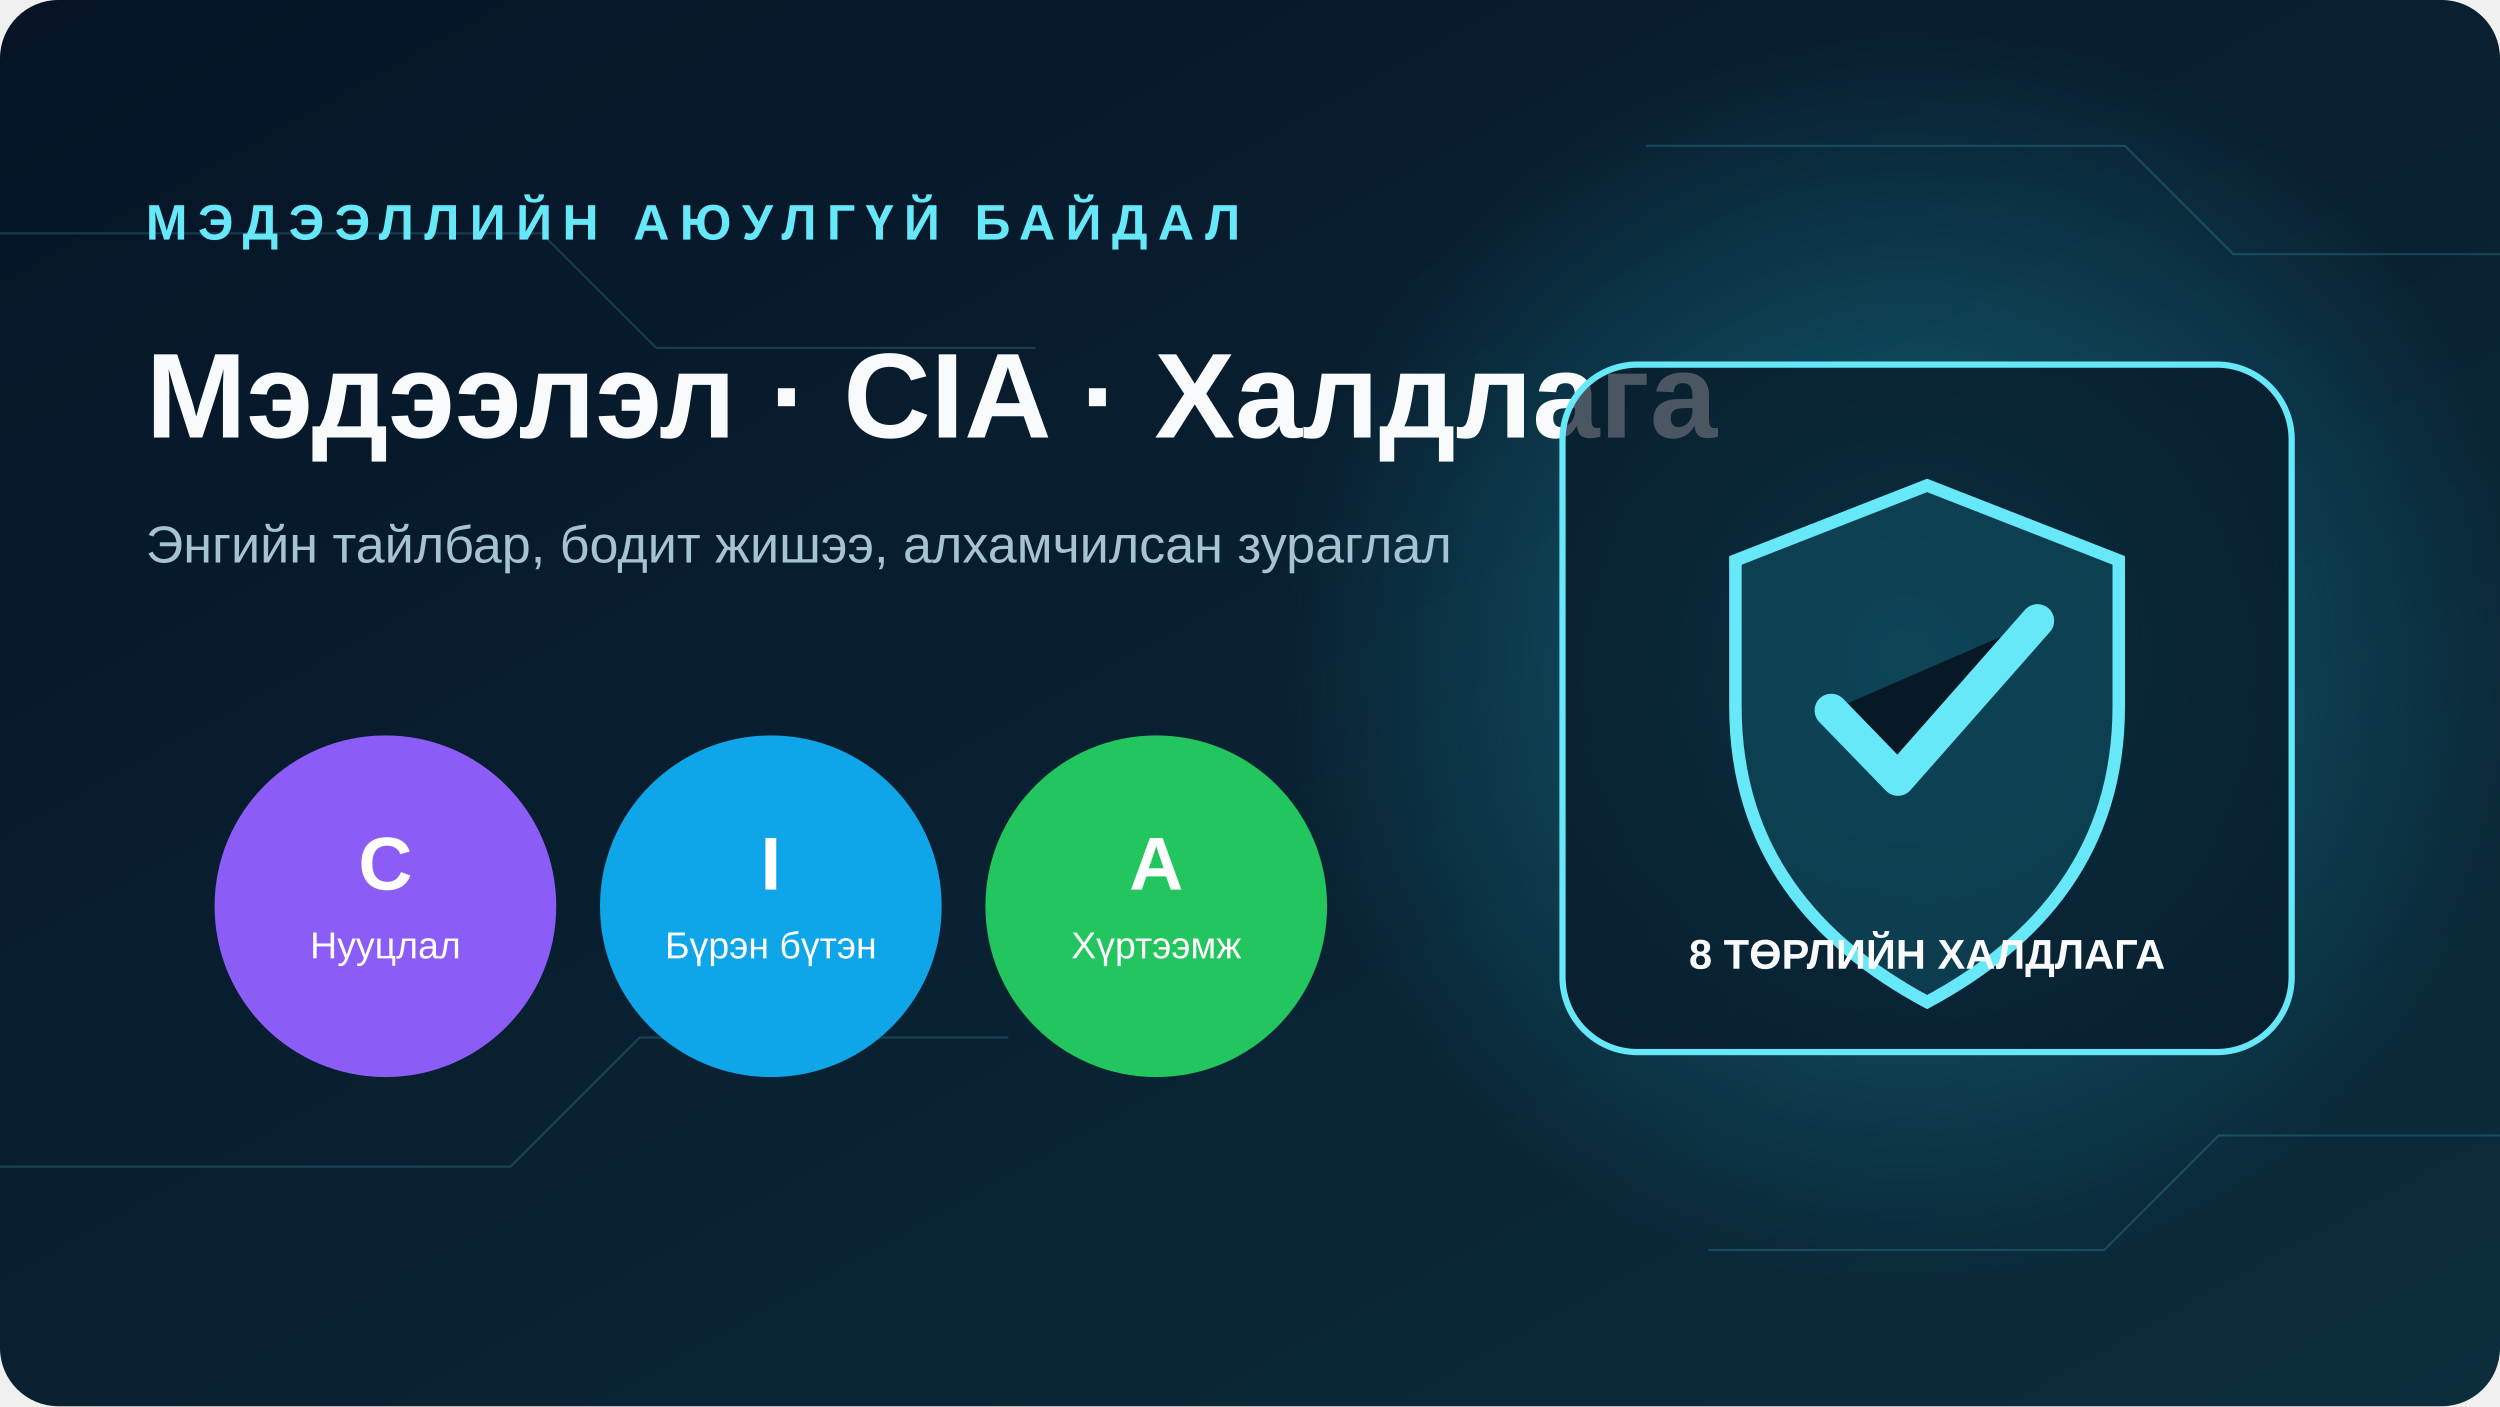
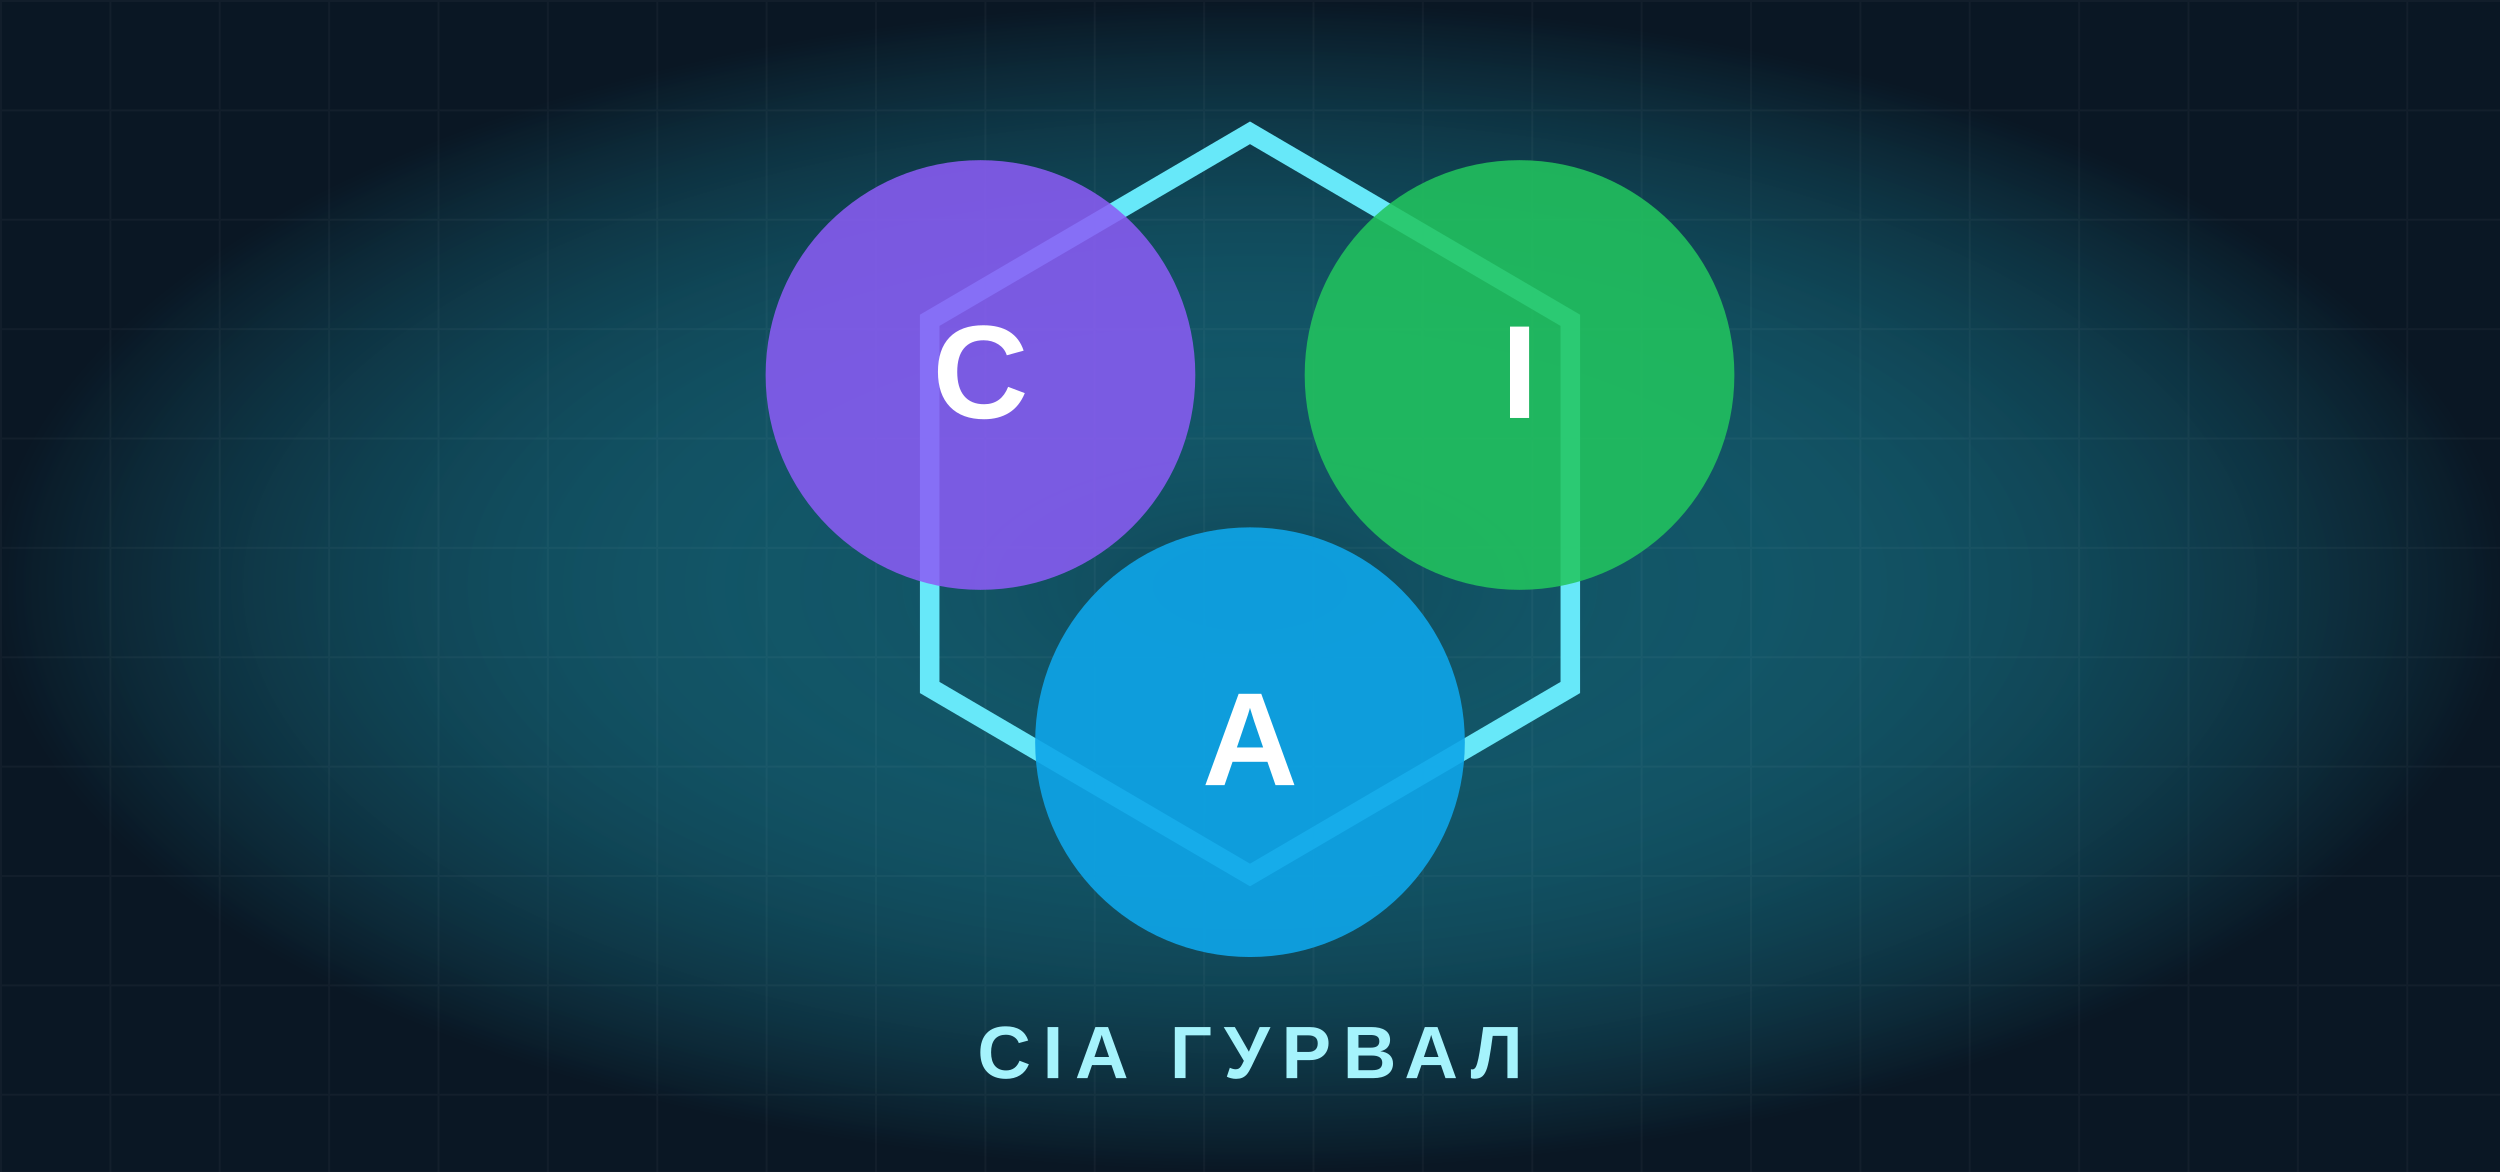
- <svg xmlns="http://www.w3.org/2000/svg" viewBox="0 0 1200 675" role="img" aria-labelledby="title desc">
+ <svg xmlns="http://www.w3.org/2000/svg" viewBox="0 0 640 300" role="img" aria-label="CIA гурвал">
  <defs>
-     <linearGradient id="bg" x1="0" y1="0" x2="1" y2="1">
-       <stop stop-color="#061426" />
-       <stop offset="1" stop-color="#0b2d3c" />
-     </linearGradient>
-     <radialGradient id="glow">
-       <stop stop-color="#22d3ee" stop-opacity=".38" />
-       <stop offset="1" stop-color="#22d3ee" stop-opacity="0" />
+     <radialGradient id="g">
+       <stop stop-color="#22d3ee" stop-opacity=".25" />
+       <stop offset="1" stop-color="#0a1724" />
    </radialGradient>
+     <pattern id="p" width="28" height="28" patternUnits="userSpaceOnUse">
+       <path d="M28 0H0V28" fill="none" stroke="#fff" stroke-opacity=".035" />
+     </pattern>
  </defs>
-   <rect width="1200" height="675" rx="28" fill="url(#bg)" />
-   <circle cx="915" cy="315" r="300" fill="url(#glow)" />
-   <g fill="none" stroke="#67e8f9" stroke-opacity=".18">
-     <path d="M0 112h260l55 55h182" />
-     <path d="M0 560h245l62-62h177" />
-     <path d="M790 70h230l52 52h128" />
-     <path d="M820 600h190l55-55h135" />
-   </g>
-   <text x="70" y="115" fill="#67e8f9" font-family="Arial,sans-serif" font-size="24" font-weight="700" letter-spacing="5">МЭДЭЭЛЛИЙН АЮУЛГҮЙ БАЙДАЛ</text>
-   <text x="70" y="210" fill="#f8fafc" font-family="Arial,sans-serif" font-size="58" font-weight="800">Мэдээлэл · CIA · Халдлага</text>
-   <text x="70" y="270" fill="#a5c3d3" font-family="Arial,sans-serif" font-size="25">Энгийн тайлбар, бодит жишээ, алхамчилсан зураглал</text>
-   <g transform="translate(80 340)" font-family="Arial,sans-serif" text-anchor="middle">
-     <circle cx="105" cy="95" r="82" fill="#8b5cf6" />
-     <text x="105" y="87" fill="white" font-size="36" font-weight="800">C</text>
-     <text x="105" y="120" fill="white" font-size="18">Нууцлал</text>
-     <circle cx="290" cy="95" r="82" fill="#0ea5e9" />
-     <text x="290" y="87" fill="white" font-size="36" font-weight="800">I</text>
-     <text x="290" y="120" fill="white" font-size="18">Бүрэн бүтэн</text>
-     <circle cx="475" cy="95" r="82" fill="#22c55e" />
-     <text x="475" y="87" fill="white" font-size="36" font-weight="800">A</text>
-     <text x="475" y="120" fill="white" font-size="18">Хүртээмж</text>
-   </g>
-   <g transform="translate(750 175)" fill="#071827" stroke="#67e8f9" stroke-width="3" font-family="Arial,sans-serif" text-anchor="middle">
-     <rect width="350" height="330" rx="36" fill="#071827" fill-opacity=".72" />
-     <path d="M175 58l92 36v70c0 69-38 113-92 142-54-29-92-73-92-142V94z" fill="#22d3ee" fill-opacity=".14" stroke-width="6" />
-     <path d="M129 166l32 33 67-76" stroke="#67e8f9" stroke-width="16" stroke-linecap="round" stroke-linejoin="round" />
-     <text x="175" y="290" fill="#f8fafc" stroke="none" font-size="20" font-weight="700">8 ТӨРЛИЙН ХАЛДЛАГА</text>
+   <rect width="640" height="300" fill="#0a1724" />
+   <rect width="640" height="300" fill="url(#g)" />
+   <rect width="640" height="300" fill="url(#p)" />
+   <g font-family="Arial,sans-serif" text-anchor="middle" font-weight="700">
+     <path d="M320 34l82 48v94l-82 48-82-48V82z" fill="none" stroke="#67e8f9" stroke-width="5" />
+     <circle cx="251" cy="96" r="55" fill="#8b5cf6" fill-opacity=".86" />
+     <circle cx="389" cy="96" r="55" fill="#22c55e" fill-opacity=".86" />
+     <circle cx="320" cy="190" r="55" fill="#0ea5e9" fill-opacity=".9" />
+     <text x="251" y="107" fill="white" font-size="34">C</text>
+     <text x="389" y="107" fill="white" font-size="34">I</text>
+     <text x="320" y="201" fill="white" font-size="34">A</text>
+     <text x="320" y="276" fill="#a5f3fc" font-size="19" letter-spacing="3">CIA ГУРВАЛ</text>
  </g>
</svg>
